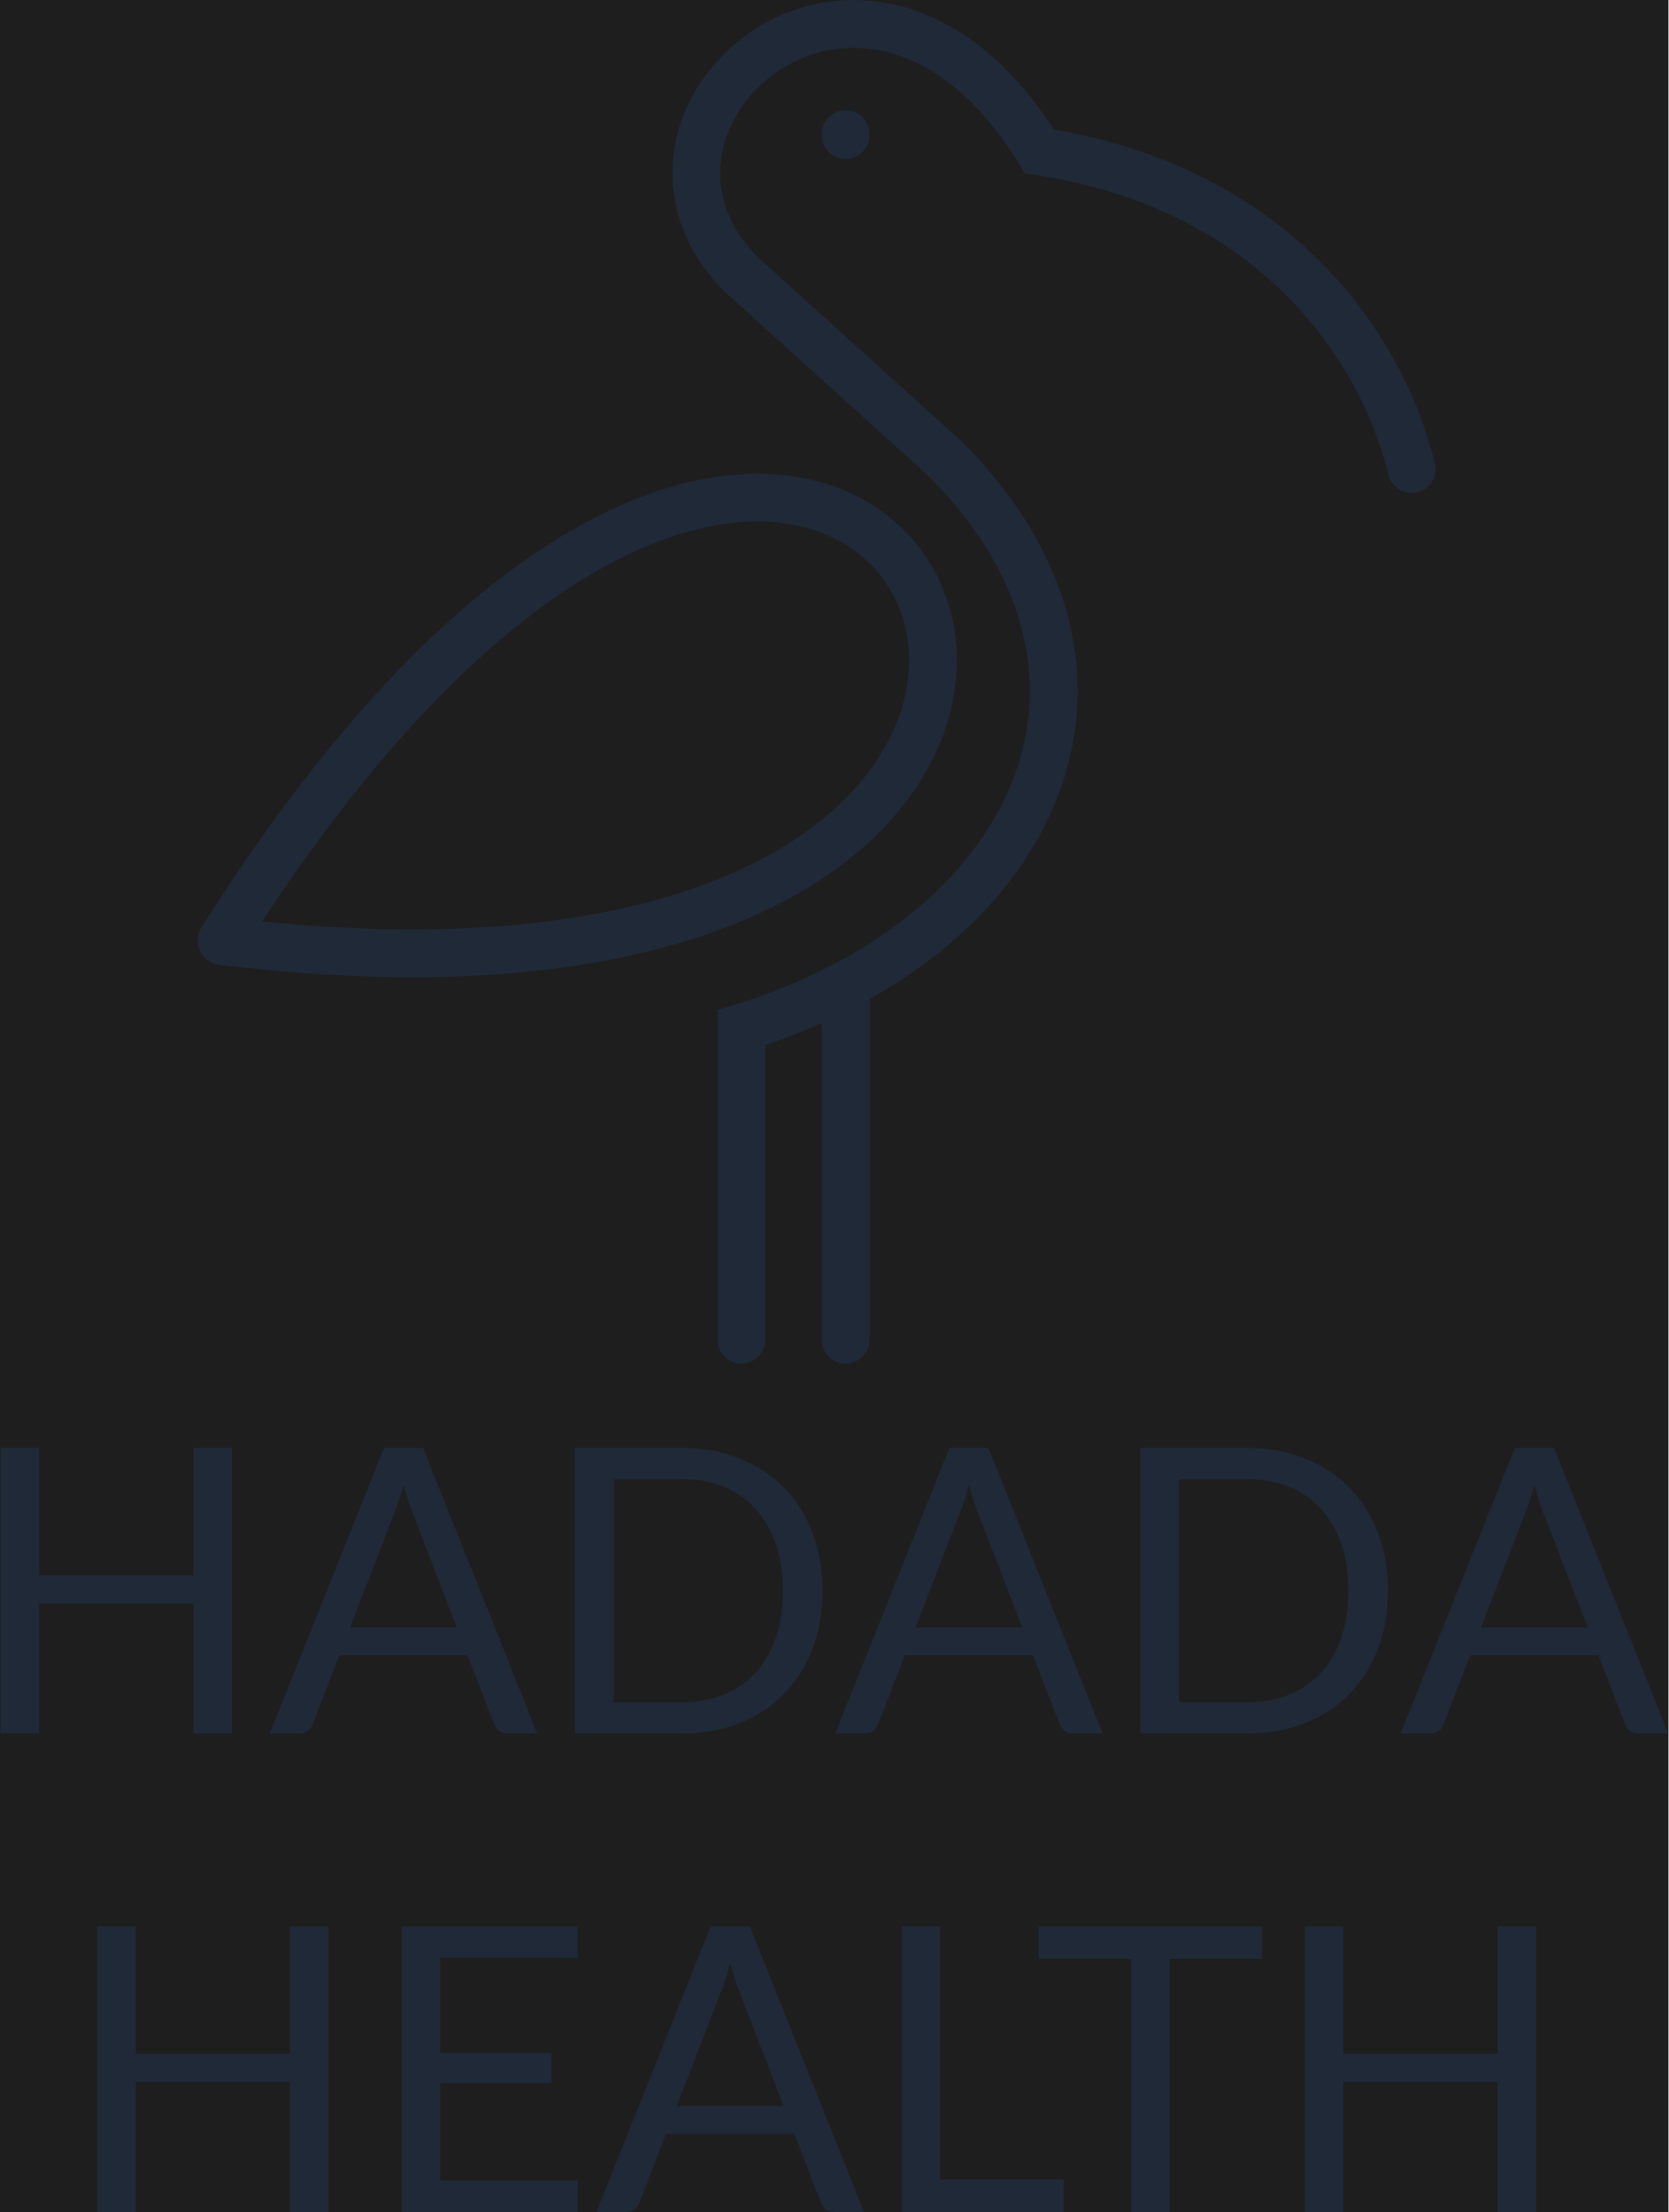
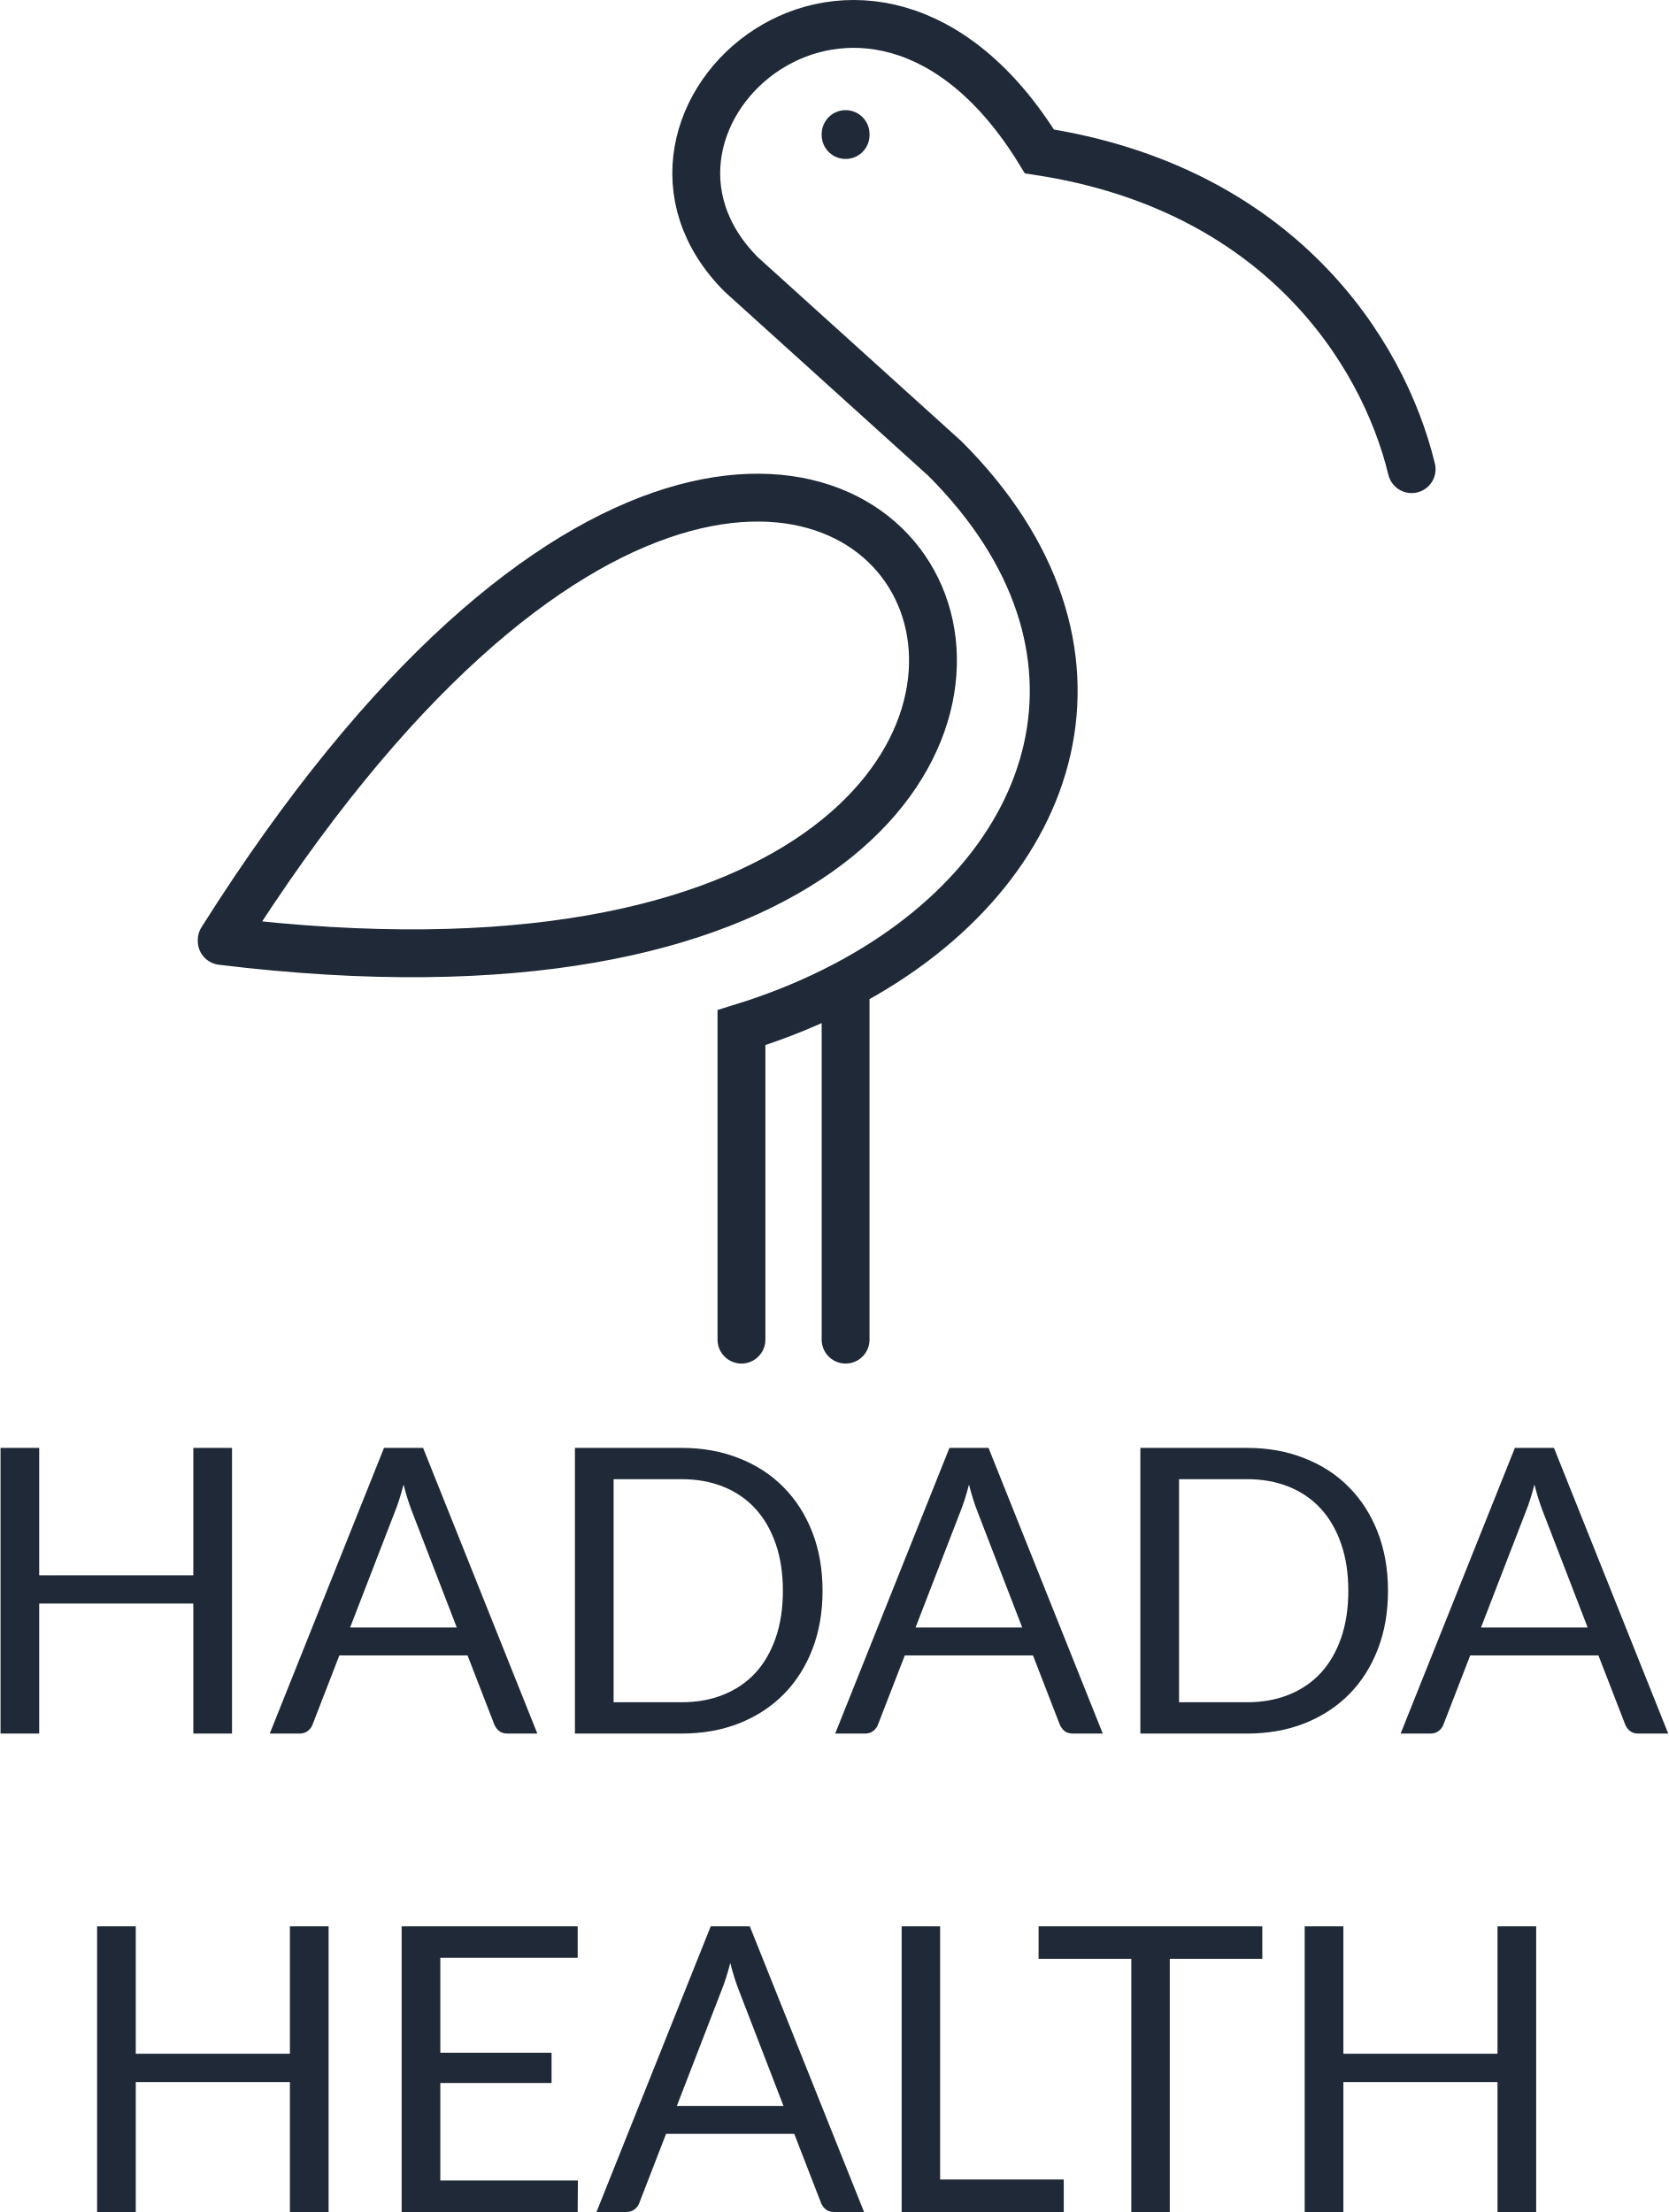
- <svg xmlns="http://www.w3.org/2000/svg" width="1046" height="1387" viewBox="0 0 1046 1387" fill="none">
-   <rect width="1046" height="1387" fill="#1E1E1E" />
-   <path d="M885 294.183C866.864 219.315 800.969 117.88 651.648 94.936C543.436 -81.367 367.515 75.012 464.846 172.22C514.66 217.256 542.589 242.506 592.404 287.542C710.079 405.069 666.539 545.598 530.136 617.574M464.846 840V644.376C488.438 637.084 510.272 628.056 530.136 617.574M530.136 617.574V840M139 589.431C560.363 -78.348 885 681.206 139 590.035M530.136 84.068V84.672" stroke="#1F2937" stroke-width="30" stroke-linecap="round" />
-   <path d="M145.454 907.875V1087H121.204V1005.5H24.579V1087H0.329V907.875H24.579V987.75H121.204V907.875H145.454ZM286.372 1020.5L258.247 947.625C257.414 945.458 256.539 942.958 255.622 940.125C254.705 937.208 253.83 934.125 252.997 930.875C251.247 937.625 249.455 943.25 247.622 947.75L219.497 1020.5H286.372ZM336.872 1087H318.122C315.955 1087 314.205 1086.46 312.872 1085.37C311.539 1084.29 310.539 1082.92 309.872 1081.25L293.122 1038H212.747L195.997 1081.25C195.497 1082.75 194.539 1084.08 193.122 1085.25C191.705 1086.42 189.955 1087 187.872 1087H169.122L240.747 907.875H265.247L336.872 1087ZM515.687 997.5C515.687 1010.92 513.562 1023.12 509.312 1034.12C505.062 1045.12 499.062 1054.54 491.312 1062.37C483.562 1070.21 474.228 1076.29 463.312 1080.62C452.478 1084.87 440.478 1087 427.312 1087H360.437V907.875H427.312C440.478 907.875 452.478 910.042 463.312 914.375C474.228 918.625 483.562 924.708 491.312 932.625C499.062 940.458 505.062 949.875 509.312 960.875C513.562 971.875 515.687 984.083 515.687 997.5ZM490.812 997.5C490.812 986.5 489.312 976.667 486.312 968C483.312 959.333 479.062 952 473.562 946C468.062 940 461.395 935.417 453.562 932.25C445.728 929.083 436.978 927.5 427.312 927.5H384.687V1067.37H427.312C436.978 1067.37 445.728 1065.79 453.562 1062.62C461.395 1059.46 468.062 1054.92 473.562 1049C479.062 1043 483.312 1035.67 486.312 1027C489.312 1018.33 490.812 1008.5 490.812 997.5ZM640.864 1020.5L612.739 947.625C611.906 945.458 611.031 942.958 610.114 940.125C609.198 937.208 608.323 934.125 607.489 930.875C605.739 937.625 603.948 943.25 602.114 947.75L573.989 1020.5H640.864ZM691.364 1087H672.614C670.448 1087 668.698 1086.46 667.364 1085.37C666.031 1084.29 665.031 1082.92 664.364 1081.25L647.614 1038H567.239L550.489 1081.25C549.989 1082.75 549.031 1084.08 547.614 1085.25C546.198 1086.42 544.448 1087 542.364 1087H523.614L595.239 907.875H619.739L691.364 1087ZM870.179 997.5C870.179 1010.92 868.054 1023.12 863.804 1034.12C859.554 1045.12 853.554 1054.54 845.804 1062.37C838.054 1070.21 828.72 1076.29 817.804 1080.62C806.97 1084.87 794.97 1087 781.804 1087H714.929V907.875H781.804C794.97 907.875 806.97 910.042 817.804 914.375C828.72 918.625 838.054 924.708 845.804 932.625C853.554 940.458 859.554 949.875 863.804 960.875C868.054 971.875 870.179 984.083 870.179 997.5ZM845.304 997.5C845.304 986.5 843.804 976.667 840.804 968C837.804 959.333 833.554 952 828.054 946C822.554 940 815.887 935.417 808.054 932.25C800.22 929.083 791.47 927.5 781.804 927.5H739.179V1067.37H781.804C791.47 1067.37 800.22 1065.79 808.054 1062.62C815.887 1059.46 822.554 1054.92 828.054 1049C833.554 1043 837.804 1035.67 840.804 1027C843.804 1018.33 845.304 1008.5 845.304 997.5ZM995.356 1020.5L967.231 947.625C966.398 945.458 965.523 942.958 964.606 940.125C963.69 937.208 962.815 934.125 961.981 930.875C960.231 937.625 958.44 943.25 956.606 947.75L928.481 1020.5H995.356ZM1045.86 1087H1027.11C1024.94 1087 1023.19 1086.46 1021.86 1085.37C1020.52 1084.29 1019.52 1082.92 1018.86 1081.25L1002.11 1038H921.731L904.981 1081.25C904.481 1082.75 903.523 1084.08 902.106 1085.25C900.69 1086.42 898.94 1087 896.856 1087H878.106L949.731 907.875H974.231L1045.86 1087ZM206.001 1207.87V1387H181.751V1305.5H85.126V1387H60.876V1207.87H85.126V1287.75H181.751V1207.87H206.001ZM362.294 1367.25L362.169 1387H251.794V1207.87H362.169V1227.62H276.044V1287.12H345.794V1306.12H276.044V1367.25H362.294ZM491.206 1320.5L463.081 1247.62C462.248 1245.46 461.373 1242.96 460.456 1240.12C459.539 1237.21 458.664 1234.12 457.831 1230.87C456.081 1237.62 454.289 1243.25 452.456 1247.75L424.331 1320.5H491.206ZM541.706 1387H522.956C520.789 1387 519.039 1386.46 517.706 1385.37C516.373 1384.29 515.373 1382.92 514.706 1381.25L497.956 1338H417.581L400.831 1381.25C400.331 1382.75 399.373 1384.08 397.956 1385.25C396.539 1386.42 394.789 1387 392.706 1387H373.956L445.581 1207.87H470.081L541.706 1387ZM666.896 1366.62V1387H565.271V1207.87H589.396V1366.62H666.896ZM791.376 1228.25H733.376V1387H709.251V1228.25H651.126V1207.87H791.376V1228.25ZM963.081 1207.87V1387H938.831V1305.5H842.206V1387H817.956V1207.87H842.206V1287.75H938.831V1207.87H963.081Z" fill="#1F2937" />
+ <svg xmlns="http://www.w3.org/2000/svg" width="1046" height="1387" viewBox="0 0 1046 1387" fill="none" version="1.1" id="svg2">
+   <defs id="defs2" />
+   <path d="M885 294.183C866.864 219.315 800.969 117.88 651.648 94.936C543.436 -81.367 367.515 75.012 464.846 172.22C514.66 217.256 542.589 242.506 592.404 287.542C710.079 405.069 666.539 545.598 530.136 617.574M464.846 840V644.376C488.438 637.084 510.272 628.056 530.136 617.574M530.136 617.574V840M139 589.431C560.363 -78.348 885 681.206 139 590.035M530.136 84.068V84.672" stroke="#1F2937" stroke-width="30" stroke-linecap="round" id="path1" />
+   <path d="M145.454 907.875V1087H121.204V1005.5H24.579V1087H0.329V907.875H24.579V987.75H121.204V907.875H145.454ZM286.372 1020.5L258.247 947.625C257.414 945.458 256.539 942.958 255.622 940.125C254.705 937.208 253.83 934.125 252.997 930.875C251.247 937.625 249.455 943.25 247.622 947.75L219.497 1020.5H286.372ZM336.872 1087H318.122C315.955 1087 314.205 1086.46 312.872 1085.37C311.539 1084.29 310.539 1082.92 309.872 1081.25L293.122 1038H212.747L195.997 1081.25C195.497 1082.75 194.539 1084.08 193.122 1085.25C191.705 1086.42 189.955 1087 187.872 1087H169.122L240.747 907.875H265.247L336.872 1087ZM515.687 997.5C515.687 1010.92 513.562 1023.12 509.312 1034.12C505.062 1045.12 499.062 1054.54 491.312 1062.37C483.562 1070.21 474.228 1076.29 463.312 1080.62C452.478 1084.87 440.478 1087 427.312 1087H360.437V907.875H427.312C440.478 907.875 452.478 910.042 463.312 914.375C474.228 918.625 483.562 924.708 491.312 932.625C499.062 940.458 505.062 949.875 509.312 960.875C513.562 971.875 515.687 984.083 515.687 997.5ZM490.812 997.5C490.812 986.5 489.312 976.667 486.312 968C483.312 959.333 479.062 952 473.562 946C468.062 940 461.395 935.417 453.562 932.25C445.728 929.083 436.978 927.5 427.312 927.5H384.687V1067.37H427.312C436.978 1067.37 445.728 1065.79 453.562 1062.62C461.395 1059.46 468.062 1054.92 473.562 1049C479.062 1043 483.312 1035.67 486.312 1027C489.312 1018.33 490.812 1008.5 490.812 997.5ZM640.864 1020.5L612.739 947.625C611.906 945.458 611.031 942.958 610.114 940.125C609.198 937.208 608.323 934.125 607.489 930.875C605.739 937.625 603.948 943.25 602.114 947.75L573.989 1020.5H640.864ZM691.364 1087H672.614C670.448 1087 668.698 1086.46 667.364 1085.37C666.031 1084.29 665.031 1082.92 664.364 1081.25L647.614 1038H567.239L550.489 1081.25C549.989 1082.75 549.031 1084.08 547.614 1085.25C546.198 1086.42 544.448 1087 542.364 1087H523.614L595.239 907.875H619.739L691.364 1087ZM870.179 997.5C870.179 1010.92 868.054 1023.12 863.804 1034.12C859.554 1045.12 853.554 1054.54 845.804 1062.37C838.054 1070.21 828.72 1076.29 817.804 1080.62C806.97 1084.87 794.97 1087 781.804 1087H714.929V907.875H781.804C794.97 907.875 806.97 910.042 817.804 914.375C828.72 918.625 838.054 924.708 845.804 932.625C853.554 940.458 859.554 949.875 863.804 960.875C868.054 971.875 870.179 984.083 870.179 997.5ZM845.304 997.5C845.304 986.5 843.804 976.667 840.804 968C837.804 959.333 833.554 952 828.054 946C822.554 940 815.887 935.417 808.054 932.25C800.22 929.083 791.47 927.5 781.804 927.5H739.179V1067.37H781.804C791.47 1067.37 800.22 1065.79 808.054 1062.62C815.887 1059.46 822.554 1054.92 828.054 1049C833.554 1043 837.804 1035.67 840.804 1027C843.804 1018.33 845.304 1008.5 845.304 997.5ZM995.356 1020.5L967.231 947.625C966.398 945.458 965.523 942.958 964.606 940.125C963.69 937.208 962.815 934.125 961.981 930.875C960.231 937.625 958.44 943.25 956.606 947.75L928.481 1020.5H995.356ZM1045.86 1087H1027.11C1024.94 1087 1023.19 1086.46 1021.86 1085.37C1020.52 1084.29 1019.52 1082.92 1018.86 1081.25L1002.11 1038H921.731L904.981 1081.25C904.481 1082.75 903.523 1084.08 902.106 1085.25C900.69 1086.42 898.94 1087 896.856 1087H878.106L949.731 907.875H974.231L1045.86 1087ZM206.001 1207.87V1387H181.751V1305.5H85.126V1387H60.876V1207.87H85.126V1287.75H181.751V1207.87H206.001ZM362.294 1367.25L362.169 1387H251.794V1207.87H362.169V1227.62H276.044V1287.12H345.794V1306.12H276.044V1367.25H362.294ZM491.206 1320.5L463.081 1247.62C462.248 1245.46 461.373 1242.96 460.456 1240.12C459.539 1237.21 458.664 1234.12 457.831 1230.87C456.081 1237.62 454.289 1243.25 452.456 1247.75L424.331 1320.5H491.206ZM541.706 1387H522.956C520.789 1387 519.039 1386.46 517.706 1385.37C516.373 1384.29 515.373 1382.92 514.706 1381.25L497.956 1338H417.581L400.831 1381.25C400.331 1382.75 399.373 1384.08 397.956 1385.25C396.539 1386.42 394.789 1387 392.706 1387H373.956L445.581 1207.87H470.081L541.706 1387ZM666.896 1366.62V1387H565.271V1207.87H589.396V1366.62H666.896ZM791.376 1228.25H733.376V1387H709.251V1228.25H651.126V1207.87H791.376V1228.25ZM963.081 1207.87V1387H938.831V1305.5H842.206V1387H817.956V1207.87H842.206V1287.75H938.831V1207.87H963.081Z" fill="#1F2937" id="path2" />
</svg>
